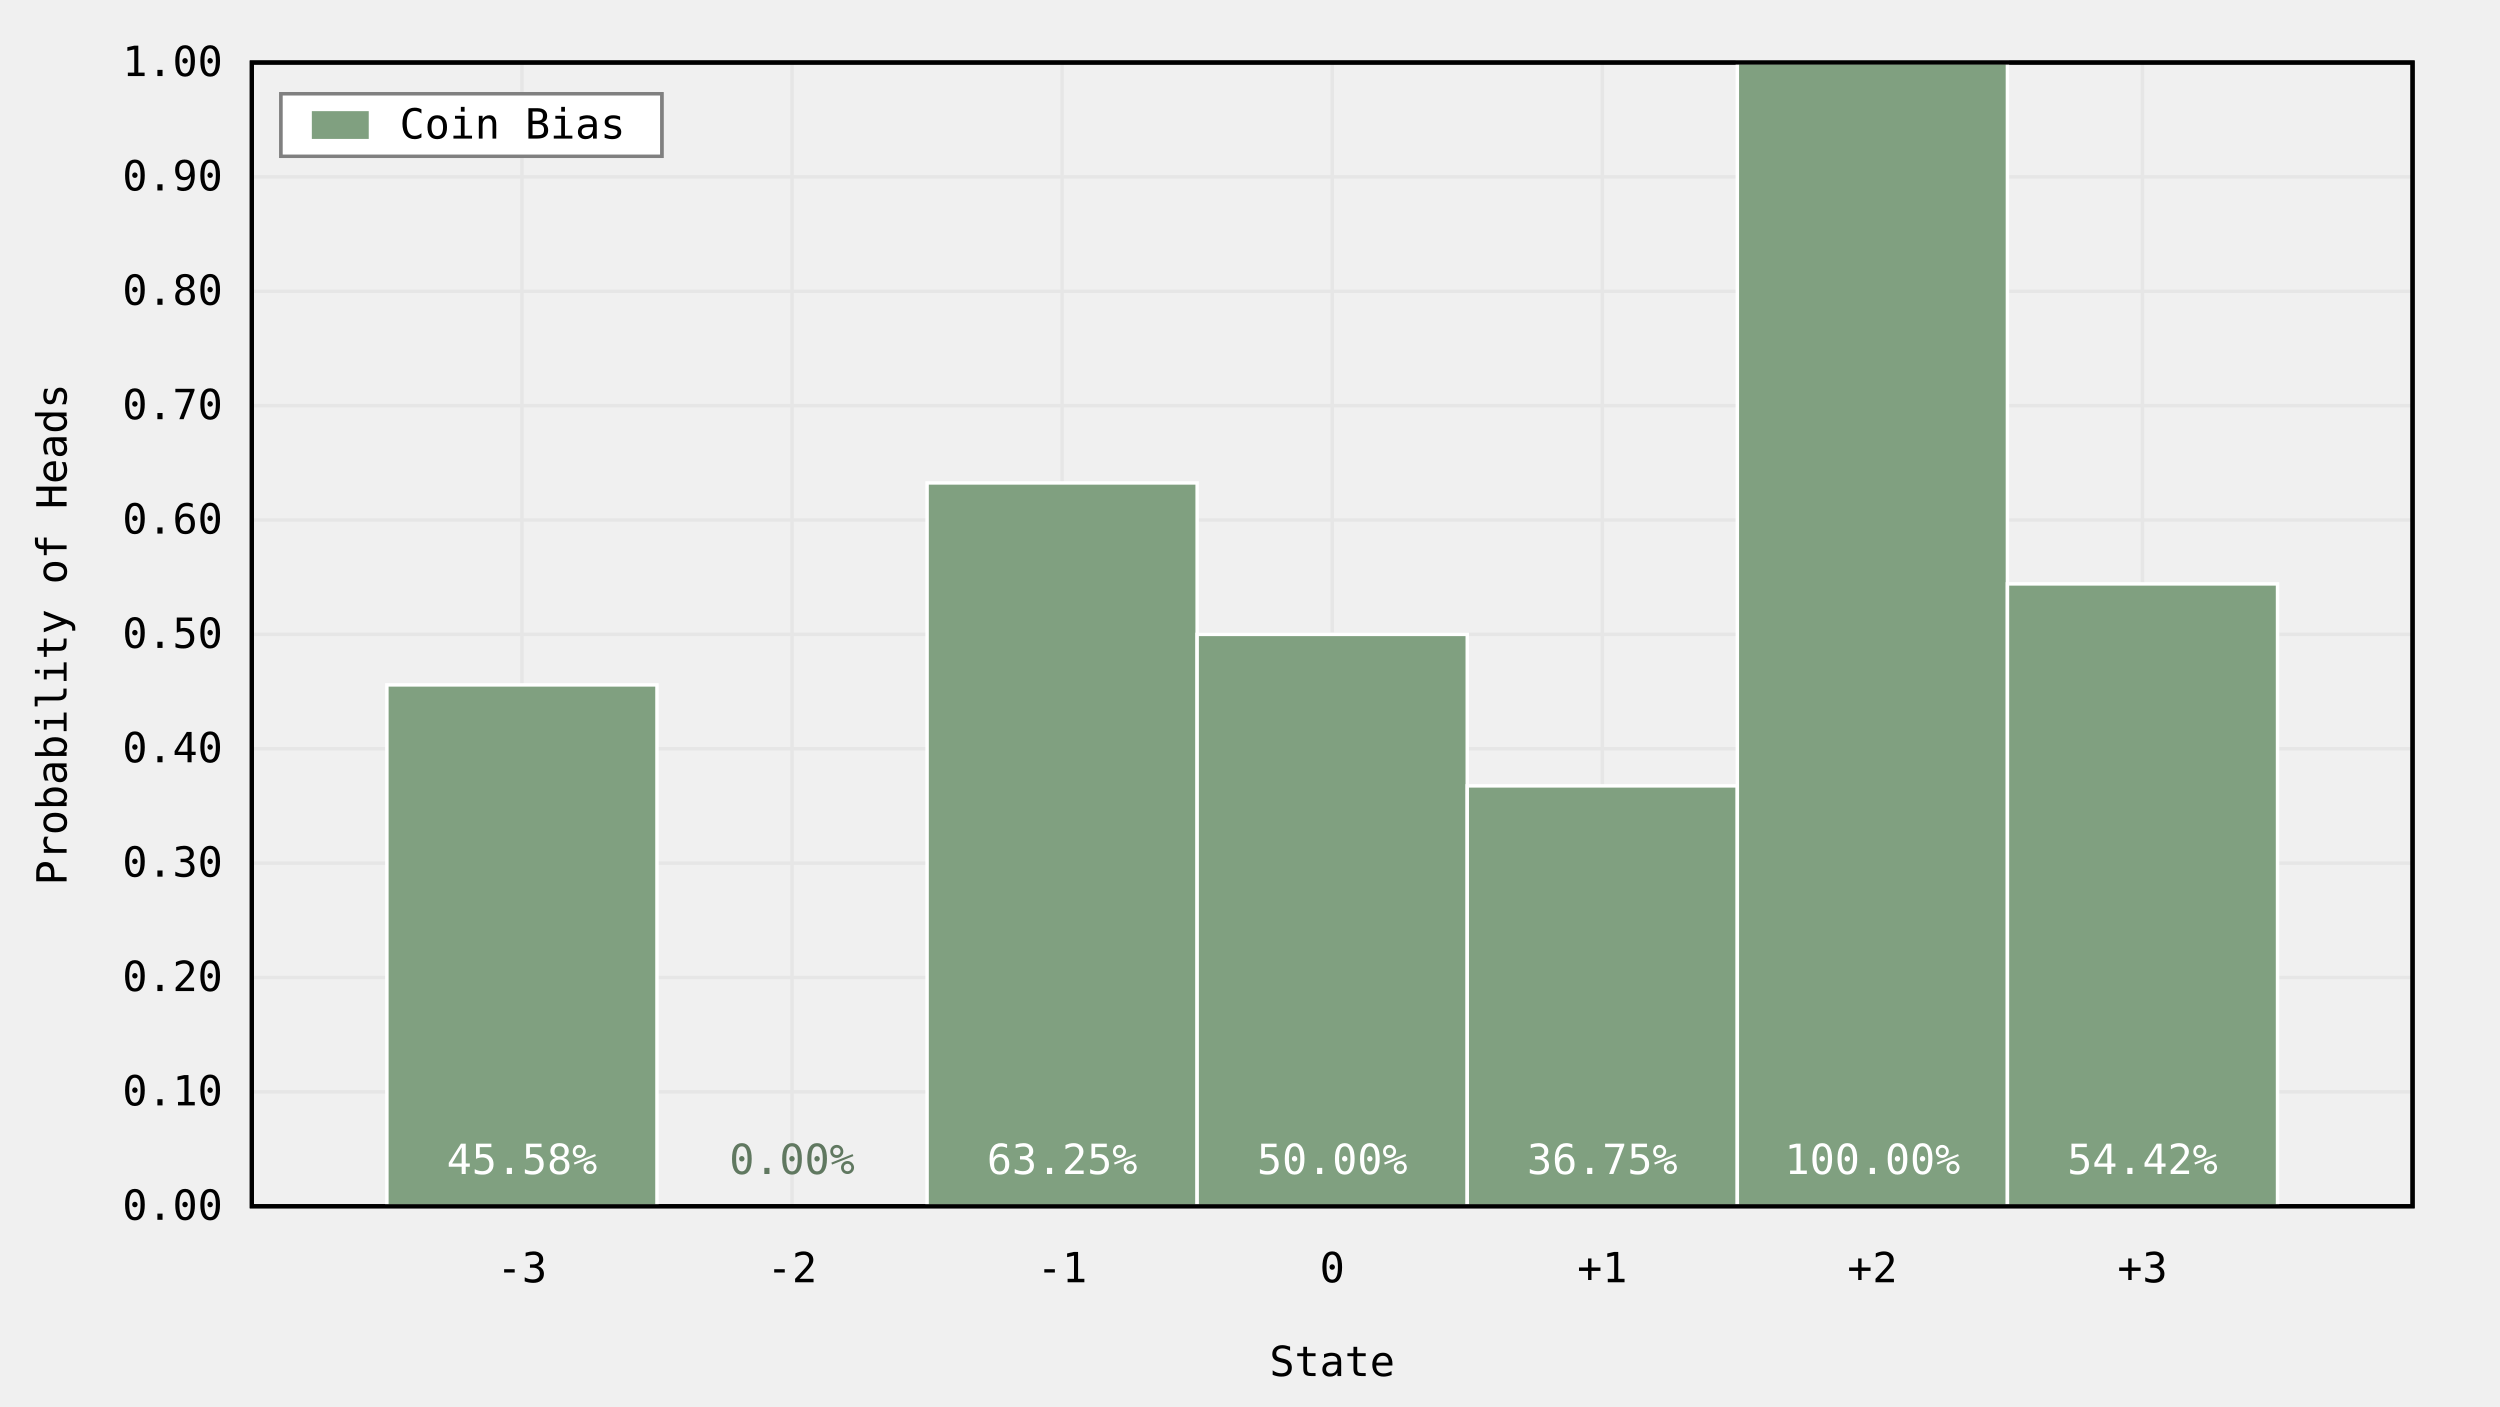
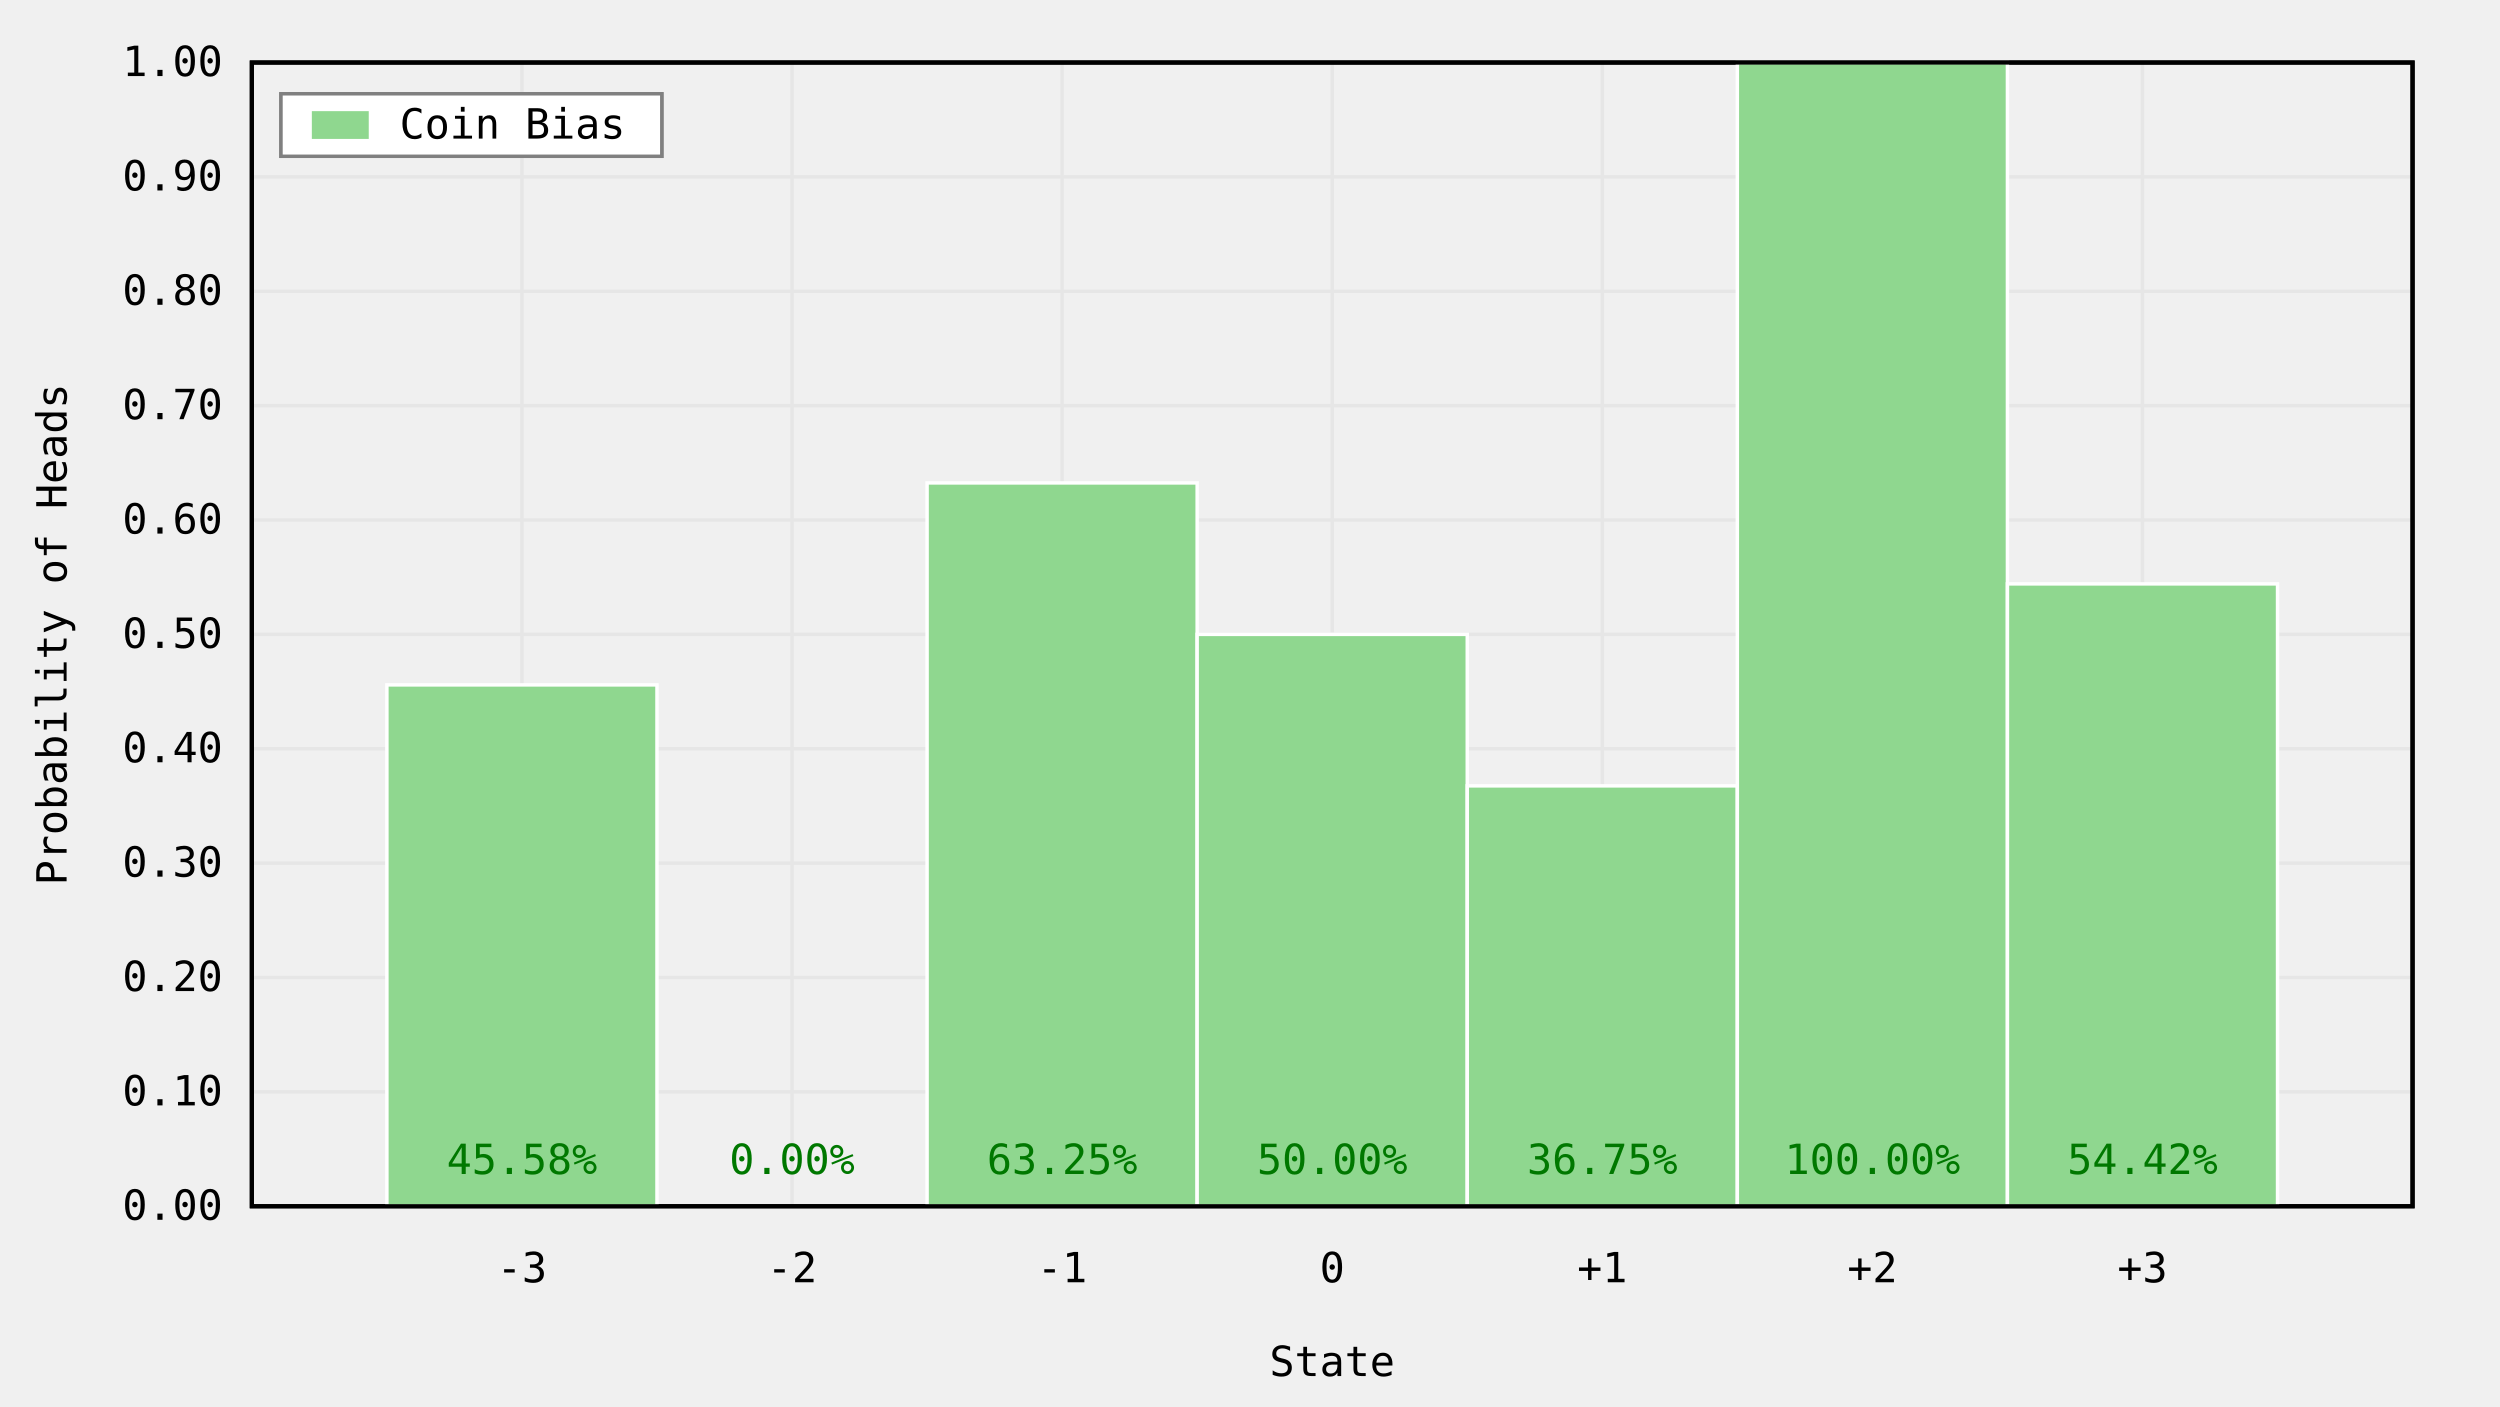
<svg xmlns="http://www.w3.org/2000/svg" xmlns:xlink="http://www.w3.org/1999/xlink" width="720" height="405" viewBox="0 0 720 405">
  <g id="gnuplot_canvas">
    <rect x="0" y="0" width="720" height="405" fill="none" />
    <defs>
      <circle id="gpDot" r="0.5" stroke-width="0.5" stroke="currentColor" />
      <path id="gpPt0" stroke-width="0.222" stroke="currentColor" d="M-1,0 h2 M0,-1 v2" />
      <path id="gpPt1" stroke-width="0.222" stroke="currentColor" d="M-1,-1 L1,1 M1,-1 L-1,1" />
      <path id="gpPt2" stroke-width="0.222" stroke="currentColor" d="M-1,0 L1,0 M0,-1 L0,1 M-1,-1 L1,1 M-1,1 L1,-1" />
      <rect id="gpPt3" stroke-width="0.222" stroke="currentColor" x="-1" y="-1" width="2" height="2" />
      <rect id="gpPt4" stroke-width="0.222" stroke="currentColor" fill="currentColor" x="-1" y="-1" width="2" height="2" />
      <circle id="gpPt5" stroke-width="0.222" stroke="currentColor" cx="0" cy="0" r="1" />
      <use xlink:href="#gpPt5" id="gpPt6" fill="currentColor" stroke="none" />
      <path id="gpPt7" stroke-width="0.222" stroke="currentColor" d="M0,-1.33 L-1.33,0.67 L1.33,0.67 z" />
      <use xlink:href="#gpPt7" id="gpPt8" fill="currentColor" stroke="none" />
      <use xlink:href="#gpPt7" id="gpPt9" stroke="currentColor" transform="rotate(180)" />
      <use xlink:href="#gpPt9" id="gpPt10" fill="currentColor" stroke="none" />
      <use xlink:href="#gpPt3" id="gpPt11" stroke="currentColor" transform="rotate(45)" />
      <use xlink:href="#gpPt11" id="gpPt12" fill="currentColor" stroke="none" />
      <path id="gpPt13" stroke-width="0.222" stroke="currentColor" d="M0,1.330 L1.265,0.411 L0.782,-1.067 L-0.782,-1.076 L-1.265,0.411 z" />
      <use xlink:href="#gpPt13" id="gpPt14" fill="currentColor" stroke="none" />
      <filter id="textbox" filterUnits="objectBoundingBox" x="0" y="0" height="1" width="1">
        <feFlood flood-color="white" flood-opacity="1" result="bgnd" />
        <feComposite in="SourceGraphic" in2="bgnd" operator="atop" />
      </filter>
      <filter id="greybox" filterUnits="objectBoundingBox" x="0" y="0" height="1" width="1">
        <feFlood flood-color="lightgrey" flood-opacity="1" result="grey" />
        <feComposite in="SourceGraphic" in2="grey" operator="atop" />
      </filter>
    </defs>
    <g fill="none" color="white" stroke="currentColor" stroke-width="1.00" stroke-linecap="butt" stroke-linejoin="miter">
</g>
    <g fill="none" color="white" stroke="currentColor" stroke-width="1.20" stroke-linecap="butt" stroke-linejoin="miter">
</g>
    <g fill="none" color="black" stroke="currentColor" stroke-width="1.20" stroke-linecap="butt" stroke-linejoin="miter">
</g>
    <g fill="none" color="black" stroke="black" stroke-width="1.00" stroke-linecap="butt" stroke-linejoin="miter">
</g>
    <g fill="none" color="black" stroke="currentColor" stroke-width="1.00" stroke-linecap="butt" stroke-linejoin="miter">
      <path stroke="rgb(230, 230, 230)" class="gridline" d="M72.53,347.40 L694.82,347.40  " />
    </g>
    <g fill="none" color="black" stroke="rgb(230, 230, 230)" stroke-width="1.20" stroke-linecap="butt" stroke-linejoin="miter">
</g>
    <g fill="none" color="black" stroke="currentColor" stroke-width="1.20" stroke-linecap="butt" stroke-linejoin="miter">
      <path stroke="black" d="M72.53,347.40 M694.82,347.40  " />
      <g transform="translate(64.14,351.30)" stroke="none" fill="black" font-family="monospace" font-size="12.00" text-anchor="end">
        <text>
          <tspan font-family="monospace">0.00</tspan>
        </text>
      </g>
    </g>
    <g fill="none" color="black" stroke="currentColor" stroke-width="1.20" stroke-linecap="butt" stroke-linejoin="miter">
</g>
    <g fill="none" color="black" stroke="black" stroke-width="1.00" stroke-linecap="butt" stroke-linejoin="miter">
</g>
    <g fill="none" color="black" stroke="currentColor" stroke-width="1.00" stroke-linecap="butt" stroke-linejoin="miter">
      <path stroke="rgb(230, 230, 230)" class="gridline" d="M72.53,314.46 L694.82,314.46  " />
    </g>
    <g fill="none" color="black" stroke="rgb(230, 230, 230)" stroke-width="1.20" stroke-linecap="butt" stroke-linejoin="miter">
</g>
    <g fill="none" color="black" stroke="currentColor" stroke-width="1.20" stroke-linecap="butt" stroke-linejoin="miter">
      <path stroke="black" d="M72.53,314.46 M694.82,314.46  " />
      <g transform="translate(64.14,318.36)" stroke="none" fill="black" font-family="monospace" font-size="12.00" text-anchor="end">
        <text>
          <tspan font-family="monospace">0.10</tspan>
        </text>
      </g>
    </g>
    <g fill="none" color="black" stroke="currentColor" stroke-width="1.20" stroke-linecap="butt" stroke-linejoin="miter">
</g>
    <g fill="none" color="black" stroke="black" stroke-width="1.00" stroke-linecap="butt" stroke-linejoin="miter">
</g>
    <g fill="none" color="black" stroke="currentColor" stroke-width="1.00" stroke-linecap="butt" stroke-linejoin="miter">
      <path stroke="rgb(230, 230, 230)" class="gridline" d="M72.53,281.52 L694.82,281.52  " />
    </g>
    <g fill="none" color="black" stroke="rgb(230, 230, 230)" stroke-width="1.20" stroke-linecap="butt" stroke-linejoin="miter">
</g>
    <g fill="none" color="black" stroke="currentColor" stroke-width="1.20" stroke-linecap="butt" stroke-linejoin="miter">
      <path stroke="black" d="M72.53,281.52 M694.82,281.52  " />
      <g transform="translate(64.14,285.42)" stroke="none" fill="black" font-family="monospace" font-size="12.00" text-anchor="end">
        <text>
          <tspan font-family="monospace">0.20</tspan>
        </text>
      </g>
    </g>
    <g fill="none" color="black" stroke="currentColor" stroke-width="1.20" stroke-linecap="butt" stroke-linejoin="miter">
</g>
    <g fill="none" color="black" stroke="black" stroke-width="1.00" stroke-linecap="butt" stroke-linejoin="miter">
</g>
    <g fill="none" color="black" stroke="currentColor" stroke-width="1.00" stroke-linecap="butt" stroke-linejoin="miter">
      <path stroke="rgb(230, 230, 230)" class="gridline" d="M72.53,248.58 L694.82,248.58  " />
    </g>
    <g fill="none" color="black" stroke="rgb(230, 230, 230)" stroke-width="1.20" stroke-linecap="butt" stroke-linejoin="miter">
</g>
    <g fill="none" color="black" stroke="currentColor" stroke-width="1.20" stroke-linecap="butt" stroke-linejoin="miter">
      <path stroke="black" d="M72.53,248.58 M694.82,248.58  " />
      <g transform="translate(64.14,252.48)" stroke="none" fill="black" font-family="monospace" font-size="12.00" text-anchor="end">
        <text>
          <tspan font-family="monospace">0.30</tspan>
        </text>
      </g>
    </g>
    <g fill="none" color="black" stroke="currentColor" stroke-width="1.20" stroke-linecap="butt" stroke-linejoin="miter">
</g>
    <g fill="none" color="black" stroke="black" stroke-width="1.00" stroke-linecap="butt" stroke-linejoin="miter">
</g>
    <g fill="none" color="black" stroke="currentColor" stroke-width="1.00" stroke-linecap="butt" stroke-linejoin="miter">
      <path stroke="rgb(230, 230, 230)" class="gridline" d="M72.53,215.64 L694.82,215.64  " />
    </g>
    <g fill="none" color="black" stroke="rgb(230, 230, 230)" stroke-width="1.20" stroke-linecap="butt" stroke-linejoin="miter">
</g>
    <g fill="none" color="black" stroke="currentColor" stroke-width="1.20" stroke-linecap="butt" stroke-linejoin="miter">
      <path stroke="black" d="M72.53,215.64 M694.82,215.64  " />
      <g transform="translate(64.14,219.54)" stroke="none" fill="black" font-family="monospace" font-size="12.00" text-anchor="end">
        <text>
          <tspan font-family="monospace">0.40</tspan>
        </text>
      </g>
    </g>
    <g fill="none" color="black" stroke="currentColor" stroke-width="1.20" stroke-linecap="butt" stroke-linejoin="miter">
</g>
    <g fill="none" color="black" stroke="black" stroke-width="1.00" stroke-linecap="butt" stroke-linejoin="miter">
</g>
    <g fill="none" color="black" stroke="currentColor" stroke-width="1.00" stroke-linecap="butt" stroke-linejoin="miter">
      <path stroke="rgb(230, 230, 230)" class="gridline" d="M72.53,182.70 L694.82,182.70  " />
    </g>
    <g fill="none" color="black" stroke="rgb(230, 230, 230)" stroke-width="1.20" stroke-linecap="butt" stroke-linejoin="miter">
</g>
    <g fill="none" color="black" stroke="currentColor" stroke-width="1.20" stroke-linecap="butt" stroke-linejoin="miter">
      <path stroke="black" d="M72.53,182.70 M694.82,182.70  " />
      <g transform="translate(64.14,186.60)" stroke="none" fill="black" font-family="monospace" font-size="12.00" text-anchor="end">
        <text>
          <tspan font-family="monospace">0.50</tspan>
        </text>
      </g>
    </g>
    <g fill="none" color="black" stroke="currentColor" stroke-width="1.20" stroke-linecap="butt" stroke-linejoin="miter">
</g>
    <g fill="none" color="black" stroke="black" stroke-width="1.00" stroke-linecap="butt" stroke-linejoin="miter">
</g>
    <g fill="none" color="black" stroke="currentColor" stroke-width="1.00" stroke-linecap="butt" stroke-linejoin="miter">
      <path stroke="rgb(230, 230, 230)" class="gridline" d="M72.53,149.77 L694.82,149.77  " />
    </g>
    <g fill="none" color="black" stroke="rgb(230, 230, 230)" stroke-width="1.20" stroke-linecap="butt" stroke-linejoin="miter">
</g>
    <g fill="none" color="black" stroke="currentColor" stroke-width="1.20" stroke-linecap="butt" stroke-linejoin="miter">
      <path stroke="black" d="M72.53,149.77 M694.82,149.77  " />
      <g transform="translate(64.14,153.67)" stroke="none" fill="black" font-family="monospace" font-size="12.00" text-anchor="end">
        <text>
          <tspan font-family="monospace">0.60</tspan>
        </text>
      </g>
    </g>
    <g fill="none" color="black" stroke="currentColor" stroke-width="1.20" stroke-linecap="butt" stroke-linejoin="miter">
</g>
    <g fill="none" color="black" stroke="black" stroke-width="1.00" stroke-linecap="butt" stroke-linejoin="miter">
</g>
    <g fill="none" color="black" stroke="currentColor" stroke-width="1.00" stroke-linecap="butt" stroke-linejoin="miter">
      <path stroke="rgb(230, 230, 230)" class="gridline" d="M72.53,116.83 L694.82,116.83  " />
    </g>
    <g fill="none" color="black" stroke="rgb(230, 230, 230)" stroke-width="1.20" stroke-linecap="butt" stroke-linejoin="miter">
</g>
    <g fill="none" color="black" stroke="currentColor" stroke-width="1.20" stroke-linecap="butt" stroke-linejoin="miter">
      <path stroke="black" d="M72.53,116.83 M694.82,116.83  " />
      <g transform="translate(64.14,120.73)" stroke="none" fill="black" font-family="monospace" font-size="12.00" text-anchor="end">
        <text>
          <tspan font-family="monospace">0.70</tspan>
        </text>
      </g>
    </g>
    <g fill="none" color="black" stroke="currentColor" stroke-width="1.20" stroke-linecap="butt" stroke-linejoin="miter">
</g>
    <g fill="none" color="black" stroke="black" stroke-width="1.00" stroke-linecap="butt" stroke-linejoin="miter">
</g>
    <g fill="none" color="black" stroke="currentColor" stroke-width="1.00" stroke-linecap="butt" stroke-linejoin="miter">
      <path stroke="rgb(230, 230, 230)" class="gridline" d="M72.53,83.89 L694.82,83.89  " />
    </g>
    <g fill="none" color="black" stroke="rgb(230, 230, 230)" stroke-width="1.20" stroke-linecap="butt" stroke-linejoin="miter">
</g>
    <g fill="none" color="black" stroke="currentColor" stroke-width="1.20" stroke-linecap="butt" stroke-linejoin="miter">
      <path stroke="black" d="M72.53,83.89 M694.82,83.89  " />
      <g transform="translate(64.14,87.79)" stroke="none" fill="black" font-family="monospace" font-size="12.00" text-anchor="end">
        <text>
          <tspan font-family="monospace">0.80</tspan>
        </text>
      </g>
    </g>
    <g fill="none" color="black" stroke="currentColor" stroke-width="1.20" stroke-linecap="butt" stroke-linejoin="miter">
</g>
    <g fill="none" color="black" stroke="black" stroke-width="1.00" stroke-linecap="butt" stroke-linejoin="miter">
</g>
    <g fill="none" color="black" stroke="currentColor" stroke-width="1.00" stroke-linecap="butt" stroke-linejoin="miter">
      <path stroke="rgb(230, 230, 230)" class="gridline" d="M72.53,50.95 L694.82,50.95  " />
    </g>
    <g fill="none" color="black" stroke="rgb(230, 230, 230)" stroke-width="1.20" stroke-linecap="butt" stroke-linejoin="miter">
</g>
    <g fill="none" color="black" stroke="currentColor" stroke-width="1.20" stroke-linecap="butt" stroke-linejoin="miter">
      <path stroke="black" d="M72.53,50.95 M694.82,50.95  " />
      <g transform="translate(64.14,54.85)" stroke="none" fill="black" font-family="monospace" font-size="12.00" text-anchor="end">
        <text>
          <tspan font-family="monospace">0.90</tspan>
        </text>
      </g>
    </g>
    <g fill="none" color="black" stroke="currentColor" stroke-width="1.20" stroke-linecap="butt" stroke-linejoin="miter">
</g>
    <g fill="none" color="black" stroke="black" stroke-width="1.00" stroke-linecap="butt" stroke-linejoin="miter">
</g>
    <g fill="none" color="black" stroke="currentColor" stroke-width="1.00" stroke-linecap="butt" stroke-linejoin="miter">
      <path stroke="rgb(230, 230, 230)" class="gridline" d="M72.53,18.01 L694.82,18.01  " />
    </g>
    <g fill="none" color="black" stroke="rgb(230, 230, 230)" stroke-width="1.20" stroke-linecap="butt" stroke-linejoin="miter">
</g>
    <g fill="none" color="black" stroke="currentColor" stroke-width="1.20" stroke-linecap="butt" stroke-linejoin="miter">
      <path stroke="black" d="M72.53,18.01 M694.82,18.01  " />
      <g transform="translate(64.14,21.91)" stroke="none" fill="black" font-family="monospace" font-size="12.00" text-anchor="end">
        <text>
          <tspan font-family="monospace">1.00</tspan>
        </text>
      </g>
    </g>
    <g fill="none" color="black" stroke="currentColor" stroke-width="1.20" stroke-linecap="butt" stroke-linejoin="miter">
</g>
    <g fill="none" color="black" stroke="black" stroke-width="1.00" stroke-linecap="butt" stroke-linejoin="miter">
</g>
    <g fill="none" color="black" stroke="currentColor" stroke-width="1.00" stroke-linecap="butt" stroke-linejoin="miter">
      <path stroke="rgb(230, 230, 230)" class="gridline" d="M150.32,347.40 L150.32,45.01 M150.32,27.01 L150.32,18.01  " />
    </g>
    <g fill="none" color="black" stroke="rgb(230, 230, 230)" stroke-width="1.20" stroke-linecap="butt" stroke-linejoin="miter">
</g>
    <g fill="none" color="black" stroke="currentColor" stroke-width="1.20" stroke-linecap="butt" stroke-linejoin="miter">
      <path stroke="black" d="M150.32,347.40 M150.32,18.01  " />
      <g transform="translate(150.32,369.30)" stroke="none" fill="black" font-family="monospace" font-size="12.00" text-anchor="middle">
        <text>
          <tspan font-family="monospace">-3</tspan>
        </text>
      </g>
    </g>
    <g fill="none" color="black" stroke="currentColor" stroke-width="1.20" stroke-linecap="butt" stroke-linejoin="miter">
</g>
    <g fill="none" color="black" stroke="black" stroke-width="1.00" stroke-linecap="butt" stroke-linejoin="miter">
</g>
    <g fill="none" color="black" stroke="currentColor" stroke-width="1.00" stroke-linecap="butt" stroke-linejoin="miter">
      <path stroke="rgb(230, 230, 230)" class="gridline" d="M228.10,347.40 L228.10,18.01  " />
    </g>
    <g fill="none" color="black" stroke="rgb(230, 230, 230)" stroke-width="1.20" stroke-linecap="butt" stroke-linejoin="miter">
</g>
    <g fill="none" color="black" stroke="currentColor" stroke-width="1.20" stroke-linecap="butt" stroke-linejoin="miter">
      <path stroke="black" d="M228.10,347.40 M228.10,18.01  " />
      <g transform="translate(228.10,369.30)" stroke="none" fill="black" font-family="monospace" font-size="12.00" text-anchor="middle">
        <text>
          <tspan font-family="monospace">-2</tspan>
        </text>
      </g>
    </g>
    <g fill="none" color="black" stroke="currentColor" stroke-width="1.20" stroke-linecap="butt" stroke-linejoin="miter">
</g>
    <g fill="none" color="black" stroke="black" stroke-width="1.00" stroke-linecap="butt" stroke-linejoin="miter">
</g>
    <g fill="none" color="black" stroke="currentColor" stroke-width="1.00" stroke-linecap="butt" stroke-linejoin="miter">
      <path stroke="rgb(230, 230, 230)" class="gridline" d="M305.89,347.40 L305.89,18.01  " />
    </g>
    <g fill="none" color="black" stroke="rgb(230, 230, 230)" stroke-width="1.20" stroke-linecap="butt" stroke-linejoin="miter">
</g>
    <g fill="none" color="black" stroke="currentColor" stroke-width="1.20" stroke-linecap="butt" stroke-linejoin="miter">
      <path stroke="black" d="M305.89,347.40 M305.89,18.01  " />
      <g transform="translate(305.89,369.30)" stroke="none" fill="black" font-family="monospace" font-size="12.00" text-anchor="middle">
        <text>
          <tspan font-family="monospace">-1</tspan>
        </text>
      </g>
    </g>
    <g fill="none" color="black" stroke="currentColor" stroke-width="1.20" stroke-linecap="butt" stroke-linejoin="miter">
</g>
    <g fill="none" color="black" stroke="black" stroke-width="1.00" stroke-linecap="butt" stroke-linejoin="miter">
</g>
    <g fill="none" color="black" stroke="currentColor" stroke-width="1.00" stroke-linecap="butt" stroke-linejoin="miter">
      <path stroke="rgb(230, 230, 230)" class="gridline" d="M383.68,347.40 L383.68,18.01  " />
    </g>
    <g fill="none" color="black" stroke="rgb(230, 230, 230)" stroke-width="1.20" stroke-linecap="butt" stroke-linejoin="miter">
</g>
    <g fill="none" color="black" stroke="currentColor" stroke-width="1.20" stroke-linecap="butt" stroke-linejoin="miter">
      <path stroke="black" d="M383.68,347.40 M383.68,18.01  " />
      <g transform="translate(383.68,369.30)" stroke="none" fill="black" font-family="monospace" font-size="12.00" text-anchor="middle">
        <text>
          <tspan font-family="monospace"> 0</tspan>
        </text>
      </g>
    </g>
    <g fill="none" color="black" stroke="currentColor" stroke-width="1.20" stroke-linecap="butt" stroke-linejoin="miter">
</g>
    <g fill="none" color="black" stroke="black" stroke-width="1.00" stroke-linecap="butt" stroke-linejoin="miter">
</g>
    <g fill="none" color="black" stroke="currentColor" stroke-width="1.00" stroke-linecap="butt" stroke-linejoin="miter">
      <path stroke="rgb(230, 230, 230)" class="gridline" d="M461.46,347.40 L461.46,18.01  " />
    </g>
    <g fill="none" color="black" stroke="rgb(230, 230, 230)" stroke-width="1.20" stroke-linecap="butt" stroke-linejoin="miter">
</g>
    <g fill="none" color="black" stroke="currentColor" stroke-width="1.20" stroke-linecap="butt" stroke-linejoin="miter">
      <path stroke="black" d="M461.46,347.40 M461.46,18.01  " />
      <g transform="translate(461.46,369.30)" stroke="none" fill="black" font-family="monospace" font-size="12.00" text-anchor="middle">
        <text>
          <tspan font-family="monospace">+1</tspan>
        </text>
      </g>
    </g>
    <g fill="none" color="black" stroke="currentColor" stroke-width="1.20" stroke-linecap="butt" stroke-linejoin="miter">
</g>
    <g fill="none" color="black" stroke="black" stroke-width="1.00" stroke-linecap="butt" stroke-linejoin="miter">
</g>
    <g fill="none" color="black" stroke="currentColor" stroke-width="1.00" stroke-linecap="butt" stroke-linejoin="miter">
      <path stroke="rgb(230, 230, 230)" class="gridline" d="M539.25,347.40 L539.25,18.01  " />
    </g>
    <g fill="none" color="black" stroke="rgb(230, 230, 230)" stroke-width="1.20" stroke-linecap="butt" stroke-linejoin="miter">
</g>
    <g fill="none" color="black" stroke="currentColor" stroke-width="1.20" stroke-linecap="butt" stroke-linejoin="miter">
      <path stroke="black" d="M539.25,347.40 M539.25,18.01  " />
      <g transform="translate(539.25,369.30)" stroke="none" fill="black" font-family="monospace" font-size="12.00" text-anchor="middle">
        <text>
          <tspan font-family="monospace">+2</tspan>
        </text>
      </g>
    </g>
    <g fill="none" color="black" stroke="currentColor" stroke-width="1.20" stroke-linecap="butt" stroke-linejoin="miter">
</g>
    <g fill="none" color="black" stroke="black" stroke-width="1.00" stroke-linecap="butt" stroke-linejoin="miter">
</g>
    <g fill="none" color="black" stroke="currentColor" stroke-width="1.00" stroke-linecap="butt" stroke-linejoin="miter">
      <path stroke="rgb(230, 230, 230)" class="gridline" d="M617.03,347.40 L617.03,18.01  " />
    </g>
    <g fill="none" color="black" stroke="rgb(230, 230, 230)" stroke-width="1.20" stroke-linecap="butt" stroke-linejoin="miter">
</g>
    <g fill="none" color="black" stroke="currentColor" stroke-width="1.20" stroke-linecap="butt" stroke-linejoin="miter">
      <path stroke="black" d="M617.03,347.40 M617.03,18.01  " />
      <g transform="translate(617.03,369.30)" stroke="none" fill="black" font-family="monospace" font-size="12.00" text-anchor="middle">
        <text>
          <tspan font-family="monospace">+3</tspan>
        </text>
      </g>
    </g>
    <g fill="none" color="black" stroke="currentColor" stroke-width="1.20" stroke-linecap="butt" stroke-linejoin="miter">
</g>
    <g fill="none" color="black" stroke="currentColor" stroke-width="1.20" stroke-linecap="butt" stroke-linejoin="miter">
      <path stroke="black" d="M72.53,18.01 L72.53,347.40 L694.82,347.40 L694.82,18.01 L72.53,18.01 Z  " />
    </g>
    <g fill="none" color="black" stroke="currentColor" stroke-width="1.20" stroke-linecap="butt" stroke-linejoin="miter">
      <g transform="translate(19.18,182.71) rotate(270)" stroke="none" fill="black" font-family="monospace" font-size="12.00" text-anchor="middle">
        <text>
          <tspan font-family="monospace">Probability of Heads</tspan>
        </text>
      </g>
    </g>
    <g fill="none" color="black" stroke="currentColor" stroke-width="1.20" stroke-linecap="butt" stroke-linejoin="miter">
      <g transform="translate(383.67,396.30)" stroke="none" fill="black" font-family="monospace" font-size="12.00" text-anchor="middle">
        <text>
          <tspan font-family="monospace">State</tspan>
        </text>
      </g>
    </g>
    <g fill="none" color="black" stroke="currentColor" stroke-width="1.20" stroke-linecap="butt" stroke-linejoin="miter">
</g>
    <g fill="none" color="black" stroke="currentColor" stroke-width="1.00" stroke-linecap="butt" stroke-linejoin="miter">
</g>
    <g fill="none" color="black" stroke="currentColor" stroke-width="1.00" stroke-linecap="butt" stroke-linejoin="miter">
      <path stroke="rgb(128, 128, 128)" d="M80.92,45.01 L80.92,27.01 L190.60,27.01 L190.60,45.01 L80.92,45.01 Z  " />
    </g>
    <g id="gnuplot_plot_1">
      <g fill="none" color="black" stroke="currentColor" stroke-width="1.00" stroke-linecap="butt" stroke-linejoin="miter">
        <g stroke="none" shape-rendering="crispEdges">
-           <polygon fill="rgb(128, 160, 128)" points="111.42,347.40 189.22,347.40 189.22,197.24 111.42,197.24 " />
+           <polygon fill="rgb(143, 215, 143)" points="111.42,347.40 189.22,347.40 189.22,197.24 111.42,197.24 " />
        </g>
        <path stroke="rgb(255, 255, 255)" d="M111.42,347.40 L111.42,197.25 L189.21,197.25 L189.21,347.40 L111.42,347.40 Z  " />
      </g>
      <g fill="none" color="black" stroke="currentColor" stroke-width="1.00" stroke-linecap="butt" stroke-linejoin="miter">
        <g stroke="none" shape-rendering="crispEdges">
-           <polygon fill="rgb(128, 160, 128)" points="267.00,347.40 344.79,347.40 344.79,139.07 267.00,139.07 " />
+           <polygon fill="rgb(143, 215, 143)" points="267.00,347.40 344.79,347.40 344.79,139.07 267.00,139.07 " />
        </g>
        <path stroke="rgb(255, 255, 255)" d="M267.00,347.40 L267.00,139.08 L344.78,139.08 L344.78,347.40 L267.00,347.40 Z  " />
      </g>
      <g fill="none" color="black" stroke="currentColor" stroke-width="1.00" stroke-linecap="butt" stroke-linejoin="miter">
        <g stroke="none" shape-rendering="crispEdges">
-           <polygon fill="rgb(128, 160, 128)" points="344.78,347.40 422.58,347.40 422.58,182.69 344.78,182.69 " />
+           <polygon fill="rgb(143, 215, 143)" points="344.78,347.40 422.58,347.40 422.58,182.69 344.78,182.69 " />
        </g>
        <path stroke="rgb(255, 255, 255)" d="M344.78,347.40 L344.78,182.70 L422.57,182.70 L422.57,347.40 L344.78,347.40 Z  " />
      </g>
      <g fill="none" color="black" stroke="currentColor" stroke-width="1.00" stroke-linecap="butt" stroke-linejoin="miter">
        <g stroke="none" shape-rendering="crispEdges">
-           <polygon fill="rgb(128, 160, 128)" points="422.57,347.40 500.36,347.40 500.36,226.32 422.57,226.32 " />
+           <polygon fill="rgb(143, 215, 143)" points="422.57,347.40 500.36,347.40 500.36,226.32 422.57,226.32 " />
        </g>
        <path stroke="rgb(255, 255, 255)" d="M422.57,347.40 L422.57,226.33 L500.35,226.33 L500.35,347.40 L422.57,347.40 Z  " />
      </g>
      <g fill="none" color="black" stroke="currentColor" stroke-width="1.00" stroke-linecap="butt" stroke-linejoin="miter">
        <g stroke="none" shape-rendering="crispEdges">
-           <polygon fill="rgb(128, 160, 128)" points="500.35,347.40 578.15,347.40 578.15,18.00 500.35,18.00 " />
+           <polygon fill="rgb(143, 215, 143)" points="500.35,347.40 578.15,347.40 578.15,18.00 500.35,18.00 " />
        </g>
        <path stroke="rgb(255, 255, 255)" d="M500.35,347.40 L500.35,18.01 L578.14,18.01 L578.14,347.40 L500.35,347.40 Z  " />
      </g>
      <g fill="none" color="black" stroke="currentColor" stroke-width="1.00" stroke-linecap="butt" stroke-linejoin="miter">
        <g stroke="none" shape-rendering="crispEdges">
-           <polygon fill="rgb(128, 160, 128)" points="578.14,347.40 655.94,347.40 655.94,168.15 578.14,168.15 " />
+           <polygon fill="rgb(143, 215, 143)" points="578.14,347.40 655.94,347.40 655.94,168.15 578.14,168.15 " />
        </g>
        <path stroke="rgb(255, 255, 255)" d="M578.14,347.40 L578.14,168.16 L655.93,168.16 L655.93,347.40 L578.14,347.40 Z  " />
      </g>
      <g fill="none" color="black" stroke="currentColor" stroke-width="1.00" stroke-linecap="butt" stroke-linejoin="miter">
</g>
    </g>
    <g id="gnuplot_plot_2">
      <g fill="none" color="black" stroke="currentColor" stroke-width="1.00" stroke-linecap="butt" stroke-linejoin="miter">
-         <g transform="translate(228.10,338.12)" stroke="none" fill="rgb(96,120,96)" font-family="monospace" font-size="12.00" text-anchor="middle">
+         <g transform="translate(72.53,338.12)" stroke="none" fill="rgb(0,120,0)" font-family="monospace" font-size="12.00" text-anchor="middle">
+           <text />
+         </g>
+         <g transform="translate(150.32,338.12)" stroke="none" fill="rgb(0,120,0)" font-family="monospace" font-size="12.00" text-anchor="middle">
+           <text>
+             <tspan font-family="monospace">45.58%</tspan>
+           </text>
+         </g>
+         <g transform="translate(228.10,338.12)" stroke="none" fill="rgb(0,120,0)" font-family="monospace" font-size="12.00" text-anchor="middle">
          <text>
            <tspan font-family="monospace">0.00%</tspan>
          </text>
        </g>
-       </g>
-     </g>
-     <g id="gnuplot_plot_3">
-       <g fill="none" color="black" stroke="currentColor" stroke-width="1.00" stroke-linecap="butt" stroke-linejoin="miter">
-         <g transform="translate(150.32,338.12)" stroke="none" fill="rgb(255,255,255)" font-family="monospace" font-size="12.00" text-anchor="middle">
-           <text>
-             <tspan font-family="monospace">45.58%</tspan>
-           </text>
-         </g>
-         <g transform="translate(305.89,338.12)" stroke="none" fill="rgb(255,255,255)" font-family="monospace" font-size="12.00" text-anchor="middle">
+         <g transform="translate(305.89,338.12)" stroke="none" fill="rgb(0,120,0)" font-family="monospace" font-size="12.00" text-anchor="middle">
          <text>
            <tspan font-family="monospace">63.25%</tspan>
          </text>
        </g>
-         <g transform="translate(383.68,338.12)" stroke="none" fill="rgb(255,255,255)" font-family="monospace" font-size="12.00" text-anchor="middle">
+         <g transform="translate(383.68,338.12)" stroke="none" fill="rgb(0,120,0)" font-family="monospace" font-size="12.00" text-anchor="middle">
          <text>
            <tspan font-family="monospace">50.00%</tspan>
          </text>
        </g>
-         <g transform="translate(461.46,338.12)" stroke="none" fill="rgb(255,255,255)" font-family="monospace" font-size="12.00" text-anchor="middle">
+         <g transform="translate(461.46,338.12)" stroke="none" fill="rgb(0,120,0)" font-family="monospace" font-size="12.00" text-anchor="middle">
          <text>
            <tspan font-family="monospace">36.75%</tspan>
          </text>
        </g>
-         <g transform="translate(539.25,338.12)" stroke="none" fill="rgb(255,255,255)" font-family="monospace" font-size="12.00" text-anchor="middle">
+         <g transform="translate(539.25,338.12)" stroke="none" fill="rgb(0,120,0)" font-family="monospace" font-size="12.00" text-anchor="middle">
          <text>
            <tspan font-family="monospace">100.00%</tspan>
          </text>
        </g>
-         <g transform="translate(617.03,338.12)" stroke="none" fill="rgb(255,255,255)" font-family="monospace" font-size="12.00" text-anchor="middle">
+         <g transform="translate(617.03,338.12)" stroke="none" fill="rgb(0,120,0)" font-family="monospace" font-size="12.00" text-anchor="middle">
          <text>
            <tspan font-family="monospace">54.42%</tspan>
          </text>
+         </g>
+         <g transform="translate(694.82,338.12)" stroke="none" fill="rgb(0,120,0)" font-family="monospace" font-size="12.00" text-anchor="middle">
+           <text />
        </g>
      </g>
    </g>
    <g stroke="none" shape-rendering="crispEdges">
      <polygon fill="white" points="80.92,45.01 190.60,45.01 190.60,27.01 80.92,27.01 " />
    </g>
    <g fill="none" color="black" stroke="currentColor" stroke-width="1.00" stroke-linecap="butt" stroke-linejoin="miter">
      <path stroke="rgb(128, 128, 128)" d="M80.92,45.01 L80.92,27.01 L190.60,27.01 L190.60,45.01 L80.92,45.01 Z  " />
    </g>
    <g id="gnuplot_plot_1">
      <g fill="none" color="black" stroke="currentColor" stroke-width="1.00" stroke-linecap="butt" stroke-linejoin="miter">
        <g transform="translate(115.09,39.91)" stroke="none" fill="black" font-family="monospace" font-size="12.00" text-anchor="start">
          <text>
            <tspan font-family="monospace">Coin Bias</tspan>
          </text>
        </g>
      </g>
      <g fill="none" color="black" stroke="currentColor" stroke-width="1.00" stroke-linecap="butt" stroke-linejoin="miter">
        <g stroke="none" shape-rendering="crispEdges">
-           <polygon fill="rgb(128, 160, 128)" points="89.31,40.51 106.70,40.51 106.70,31.51 89.31,31.51 " />
+           <polygon fill="rgb(143, 215, 143)" points="89.31,40.51 106.70,40.51 106.70,31.51 89.31,31.51 " />
        </g>
        <path stroke="rgb(255, 255, 255)" d="M89.31,40.51 L106.70,40.51 L106.70,31.51 L89.31,31.51 L89.31,40.51 Z  " />
      </g>
      <g fill="none" color="black" stroke="currentColor" stroke-width="1.00" stroke-linecap="butt" stroke-linejoin="miter">
</g>
    </g>
    <g id="gnuplot_plot_2">
      <g fill="none" color="black" stroke="currentColor" stroke-width="1.00" stroke-linecap="butt" stroke-linejoin="miter">
</g>
    </g>
-     <g id="gnuplot_plot_3">
-       <g fill="none" color="black" stroke="currentColor" stroke-width="1.00" stroke-linecap="butt" stroke-linejoin="miter">
- </g>
-     </g>
-     <g fill="none" color="white" stroke="rgb(255, 255, 255)" stroke-width="2.00" stroke-linecap="butt" stroke-linejoin="miter">
+     <g fill="none" color="white" stroke="rgb(  0, 120,   0)" stroke-width="2.00" stroke-linecap="butt" stroke-linejoin="miter">
</g>
    <g fill="none" color="black" stroke="currentColor" stroke-width="2.00" stroke-linecap="butt" stroke-linejoin="miter">
</g>
    <g fill="none" color="black" stroke="black" stroke-width="1.20" stroke-linecap="butt" stroke-linejoin="miter">
</g>
    <g fill="none" color="black" stroke="currentColor" stroke-width="1.20" stroke-linecap="butt" stroke-linejoin="miter">
      <path stroke="black" d="M72.53,18.01 L72.53,347.40 L694.82,347.40 L694.82,18.01 L72.53,18.01 Z  " />
    </g>
    <g fill="none" color="black" stroke="currentColor" stroke-width="1.20" stroke-linecap="butt" stroke-linejoin="miter">
</g>
  </g>
</svg>
